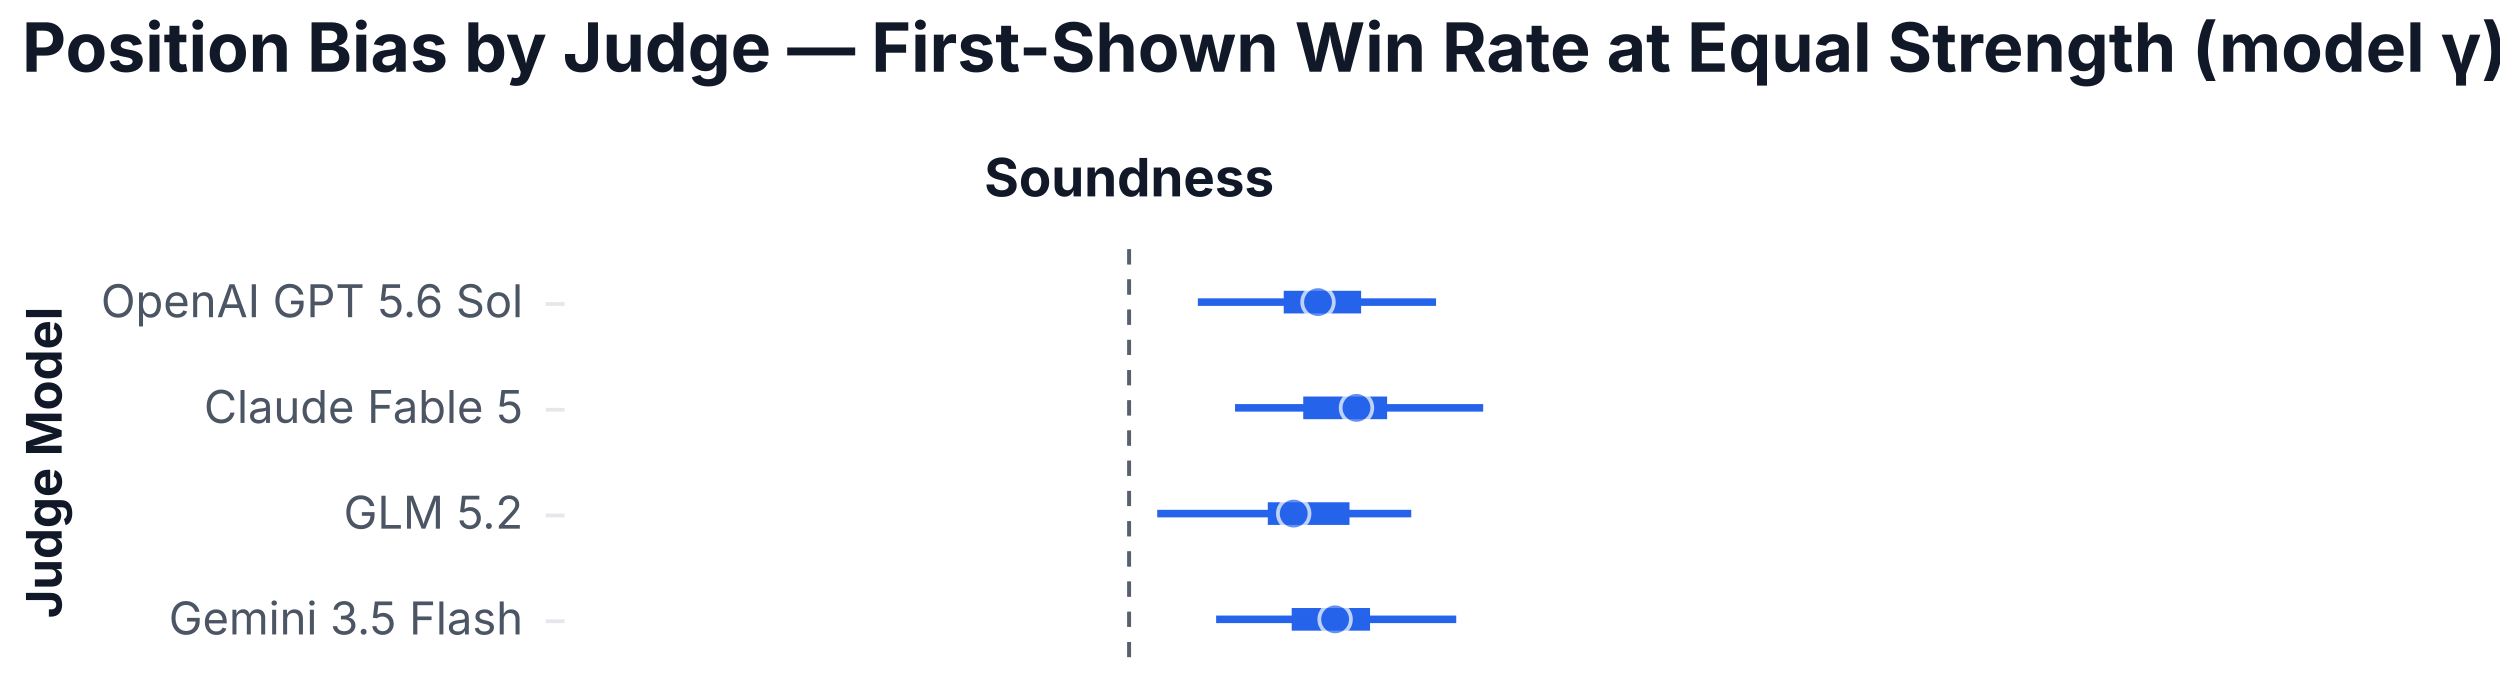
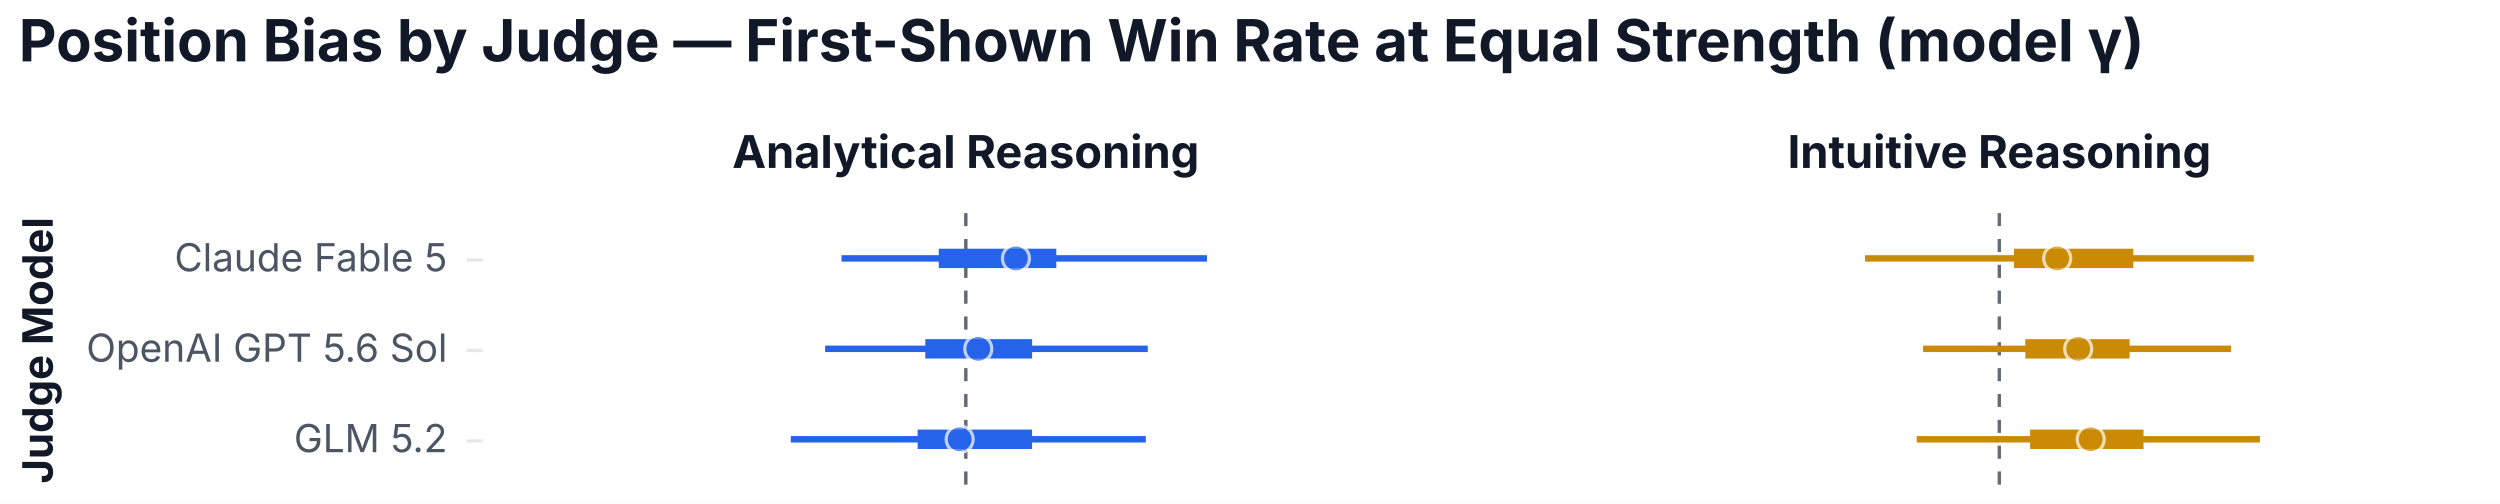
- <svg xmlns="http://www.w3.org/2000/svg" version="1.1" class="marks" width="662" height="184" viewBox="0 0 662 184">
-   <rect width="662" height="184" fill="white" />
+ <svg xmlns="http://www.w3.org/2000/svg" version="1.1" class="marks" width="774" height="156" viewBox="0 0 774 156">
+   <rect width="774" height="156" fill="white" />
  <g fill="none" stroke-miterlimit="10" transform="translate(149,66)">
    <g class="mark-group role-frame root" role="graphics-object" aria-roledescription="group mark container">
      <g transform="translate(0,0)">
        <path class="background" aria-hidden="true" d="M0,0h0v0h0Z" />
        <g>
          <g class="mark-group role-row-header row_header" role="graphics-object" aria-roledescription="group mark container">
            <g transform="translate(0,0)">
-               <path class="background" aria-hidden="true" d="M0,0h0v112h0Z" />
+               <path class="background" aria-hidden="true" d="M0,0h0v84h0Z" />
              <g>
-                 <g class="mark-group role-axis" role="graphics-symbol" aria-roledescription="axis" aria-label="Y-axis titled 'Judge Model' for a discrete scale with 4 values: OpenAI GPT 5.6 Sol, Claude Fable 5, GLM 5.2, Gemini 3.5 Flash">
+                 <g class="mark-group role-axis" role="graphics-symbol" aria-roledescription="axis" aria-label="Y-axis titled 'Judge Model' for a discrete scale with 3 values: Claude Fable 5, OpenAI GPT 5.6 Sol, GLM 5.2">
                  <g transform="translate(0.5,0.5)">
                    <path class="background" aria-hidden="true" d="M0,0h0v0h0Z" pointer-events="none" />
                    <g>
                      <g class="mark-rule role-axis-tick" pointer-events="none">
                        <line transform="translate(0,14)" x2="-5" y2="0" stroke="#e5e7eb" stroke-width="1" opacity="1" />
                        <line transform="translate(0,42)" x2="-5" y2="0" stroke="#e5e7eb" stroke-width="1" opacity="1" />
                        <line transform="translate(0,70)" x2="-5" y2="0" stroke="#e5e7eb" stroke-width="1" opacity="1" />
-                         <line transform="translate(0,98)" x2="-5" y2="0" stroke="#e5e7eb" stroke-width="1" opacity="1" />
                      </g>
                      <g class="mark-text role-axis-label" pointer-events="none">
-                         <text text-anchor="end" transform="translate(-11,17.5)" font-family="Inter, system-ui, sans-serif" font-size="12px" fill="#4b5563" opacity="1">OpenAI GPT 5.6 Sol</text>
-                         <text text-anchor="end" transform="translate(-11,45.5)" font-family="Inter, system-ui, sans-serif" font-size="12px" fill="#4b5563" opacity="1">Claude Fable 5</text>
+                         <text text-anchor="end" transform="translate(-11,17.5)" font-family="Inter, system-ui, sans-serif" font-size="12px" fill="#4b5563" opacity="1">Claude Fable 5</text>
+                         <text text-anchor="end" transform="translate(-11,45.5)" font-family="Inter, system-ui, sans-serif" font-size="12px" fill="#4b5563" opacity="1">OpenAI GPT 5.6 Sol</text>
                        <text text-anchor="end" transform="translate(-11,73.5)" font-family="Inter, system-ui, sans-serif" font-size="12px" fill="#4b5563" opacity="1">GLM 5.2</text>
-                         <text text-anchor="end" transform="translate(-11,101.5)" font-family="Inter, system-ui, sans-serif" font-size="12px" fill="#4b5563" opacity="1">Gemini 3.5 Flash</text>
                      </g>
                      <g class="mark-text role-axis-title" pointer-events="none">
-                         <text text-anchor="middle" transform="translate(-130.1719,56) rotate(-90) translate(0,-3)" font-family="Inter, system-ui, sans-serif" font-size="13px" font-weight="bold" fill="#111827" opacity="1">Judge Model</text>
+                         <text text-anchor="middle" transform="translate(-130.1719,42) rotate(-90) translate(0,-3)" font-family="Inter, system-ui, sans-serif" font-size="13px" font-weight="bold" fill="#111827" opacity="1">Judge Model</text>
                      </g>
                    </g>
                    <path class="foreground" aria-hidden="true" d="" pointer-events="none" display="none" />
                  </g>
                </g>
              </g>
              <path class="foreground" aria-hidden="true" d="" display="none" />
            </g>
          </g>
          <g class="mark-group role-column-header column_header" role="graphics-object" aria-roledescription="group mark container">
            <g transform="translate(0,-1)">
              <path class="background" aria-hidden="true" d="M0,0h300v0h-300Z" />
              <g>
                <g class="mark-group role-title">
                  <g transform="translate(150,-24)">
                    <path class="background" aria-hidden="true" d="M0,0h0v0h0Z" pointer-events="none" />
                    <g>
-                       <g class="mark-text role-title-text" role="graphics-symbol" aria-roledescription="title" aria-label="Title text 'Soundness'" pointer-events="none">
-                         <text text-anchor="middle" transform="translate(0,11)" font-family="Inter, system-ui, sans-serif" font-size="14px" font-weight="bold" fill="#111827" opacity="1">Soundness</text>
+                       <g class="mark-text role-title-text" role="graphics-symbol" aria-roledescription="title" aria-label="Title text 'Analytical Reasoning'" pointer-events="none">
+                         <text text-anchor="middle" transform="translate(0,11)" font-family="Inter, system-ui, sans-serif" font-size="14px" font-weight="bold" fill="#111827" opacity="1">Analytical Reasoning</text>
+                       </g>
+                     </g>
+                     <path class="foreground" aria-hidden="true" d="" pointer-events="none" display="none" />
+                   </g>
+                 </g>
+               </g>
+               <path class="foreground" aria-hidden="true" d="" display="none" />
+             </g>
+             <g transform="translate(320,-1)">
+               <path class="background" aria-hidden="true" d="M0,0h300v0h-300Z" />
+               <g>
+                 <g class="mark-group role-title">
+                   <g transform="translate(150,-24)">
+                     <path class="background" aria-hidden="true" d="M0,0h0v0h0Z" pointer-events="none" />
+                     <g>
+                       <g class="mark-text role-title-text" role="graphics-symbol" aria-roledescription="title" aria-label="Title text 'Intuitive Reasoning'" pointer-events="none">
+                         <text text-anchor="middle" transform="translate(0,11)" font-family="Inter, system-ui, sans-serif" font-size="14px" font-weight="bold" fill="#111827" opacity="1">Intuitive Reasoning</text>
                      </g>
                    </g>
                    <path class="foreground" aria-hidden="true" d="" pointer-events="none" display="none" />
                  </g>
                </g>
              </g>
              <path class="foreground" aria-hidden="true" d="" display="none" />
            </g>
          </g>
          <g class="mark-group role-scope cell" role="graphics-object" aria-roledescription="group mark container">
            <g transform="translate(0,0)">
-               <path class="background" aria-hidden="true" d="M0,0h300v112h-300Z" />
+               <path class="background" aria-hidden="true" d="M0,0h300v84h-300Z" />
              <g>
                <g class="mark-rule role-mark child_layer_0_marks" role="graphics-symbol" aria-roledescription="rule mark container">
-                   <line transform="translate(150,0)" x2="0" y2="112" stroke="#4b5563" stroke-width="1" stroke-dasharray="4,4" opacity="0.5" />
-                   <line transform="translate(150,0)" x2="0" y2="112" stroke="#4b5563" stroke-width="1" stroke-dasharray="4,4" opacity="0.5" />
-                   <line transform="translate(150,0)" x2="0" y2="112" stroke="#4b5563" stroke-width="1" stroke-dasharray="4,4" opacity="0.5" />
-                   <line transform="translate(150,0)" x2="0" y2="112" stroke="#4b5563" stroke-width="1" stroke-dasharray="4,4" opacity="0.5" />
+                   <line transform="translate(150,0)" x2="0" y2="84" stroke="#4b5563" stroke-width="1" stroke-dasharray="4,4" opacity="0.5" />
+                   <line transform="translate(150,0)" x2="0" y2="84" stroke="#4b5563" stroke-width="1" stroke-dasharray="4,4" opacity="0.5" />
+                   <line transform="translate(150,0)" x2="0" y2="84" stroke="#4b5563" stroke-width="1" stroke-dasharray="4,4" opacity="0.5" />
                </g>
                <g class="mark-rule role-mark child_layer_1_marks" role="graphics-object" aria-roledescription="rule mark container">
-                   <line aria-label="First-Shown Win Rate at Equal Strength: 59.3462742484; Judge Model: Claude Fable 5; hi95: 81.2483875276; criterion_label: Soundness" role="graphics-symbol" aria-roledescription="rule mark" transform="translate(178.0388,42)" x2="65.706" y2="0" stroke="#2563eb" stroke-width="2" />
-                   <line aria-label="First-Shown Win Rate at Equal Strength: 57.6777730362; Judge Model: Gemini 3.5 Flash; hi95: 78.870883964; criterion_label: Soundness" role="graphics-symbol" aria-roledescription="rule mark" transform="translate(173.0333,98)" x2="63.579" y2="0" stroke="#2563eb" stroke-width="2" />
-                   <line aria-label="First-Shown Win Rate at Equal Strength: 52.4765260697; Judge Model: GLM 5.2; hi95: 74.8995227204; criterion_label: Soundness" role="graphics-symbol" aria-roledescription="rule mark" transform="translate(157.4296,70)" x2="67.269" y2="0" stroke="#2563eb" stroke-width="2" />
-                   <line aria-label="First-Shown Win Rate at Equal Strength: 56.064089533; Judge Model: OpenAI GPT 5.6 Sol; hi95: 77.0890213516; criterion_label: Soundness" role="graphics-symbol" aria-roledescription="rule mark" transform="translate(168.1923,14)" x2="63.075" y2="0" stroke="#2563eb" stroke-width="2" />
+                   <line aria-label="First-Shown Win Rate at Equal Strength: 37.1781421232; Judge Model: Claude Fable 5; hi95: 74.8939741388; criterion_label: Analytical Reasoning" role="graphics-symbol" aria-roledescription="rule mark" transform="translate(111.5344,14)" x2="113.147" y2="0" stroke="#2563eb" stroke-width="2" />
+                   <line aria-label="First-Shown Win Rate at Equal Strength: 31.9435359723; Judge Model: GLM 5.2; hi95: 68.5828249337; criterion_label: Analytical Reasoning" role="graphics-symbol" aria-roledescription="rule mark" transform="translate(95.83061,70)" x2="109.918" y2="0" stroke="#2563eb" stroke-width="2" />
+                   <line aria-label="First-Shown Win Rate at Equal Strength: 35.4844976747; Judge Model: OpenAI GPT 5.6 Sol; hi95: 68.7849529872; criterion_label: Analytical Reasoning" role="graphics-symbol" aria-roledescription="rule mark" transform="translate(106.4535,42)" x2="99.901" y2="0" stroke="#2563eb" stroke-width="2" />
                </g>
                <g class="mark-rule role-mark child_layer_2_marks" role="graphics-object" aria-roledescription="rule mark container">
-                   <line aria-label="lo50: 65.3659044026; Judge Model: Claude Fable 5; hi50: 72.7698639362; criterion_label: Soundness" role="graphics-symbol" aria-roledescription="rule mark" transform="translate(196.0977,42)" x2="22.212" y2="0" stroke="#2563eb" stroke-width="6" />
-                   <line aria-label="lo50: 64.3469808912; Judge Model: Gemini 3.5 Flash; hi50: 71.2631117459; criterion_label: Soundness" role="graphics-symbol" aria-roledescription="rule mark" transform="translate(193.0409,98)" x2="20.748" y2="0" stroke="#2563eb" stroke-width="6" />
-                   <line aria-label="lo50: 62.2363098309; Judge Model: GLM 5.2; hi50: 69.4485255657; criterion_label: Soundness" role="graphics-symbol" aria-roledescription="rule mark" transform="translate(186.7089,70)" x2="21.637" y2="0" stroke="#2563eb" stroke-width="6" />
-                   <line aria-label="lo50: 63.6429924785; Judge Model: OpenAI GPT 5.6 Sol; hi50: 70.4750615719; criterion_label: Soundness" role="graphics-symbol" aria-roledescription="rule mark" transform="translate(190.929,14)" x2="20.496" y2="0" stroke="#2563eb" stroke-width="6" />
+                   <line aria-label="lo50: 47.2119376173; Judge Model: Claude Fable 5; hi50: 59.344155832; criterion_label: Analytical Reasoning" role="graphics-symbol" aria-roledescription="rule mark" transform="translate(141.6358,14)" x2="36.397" y2="0" stroke="#2563eb" stroke-width="6" />
+                   <line aria-label="lo50: 45.032667208; Judge Model: GLM 5.2; hi50: 56.8420240296; criterion_label: Analytical Reasoning" role="graphics-symbol" aria-roledescription="rule mark" transform="translate(135.098,70)" x2="35.428" y2="0" stroke="#2563eb" stroke-width="6" />
+                   <line aria-label="lo50: 45.8249815696; Judge Model: OpenAI GPT 5.6 Sol; hi50: 56.848449031; criterion_label: Analytical Reasoning" role="graphics-symbol" aria-roledescription="rule mark" transform="translate(137.4749,42)" x2="33.07" y2="0" stroke="#2563eb" stroke-width="6" />
                </g>
                <g class="mark-symbol role-mark child_layer_3_marks" role="graphics-object" aria-roledescription="symbol mark container">
-                   <path aria-label="bias_pct: 70.0637296761; Judge Model: Claude Fable 5; criterion_label: Soundness" role="graphics-symbol" aria-roledescription="point" transform="translate(210.1912,42)" d="M4.183,0A4.183,4.183,0,1,1,-4.183,0A4.183,4.183,0,1,1,4.183,0" fill="#2563eb" stroke="white" stroke-width="1" opacity="0.7" />
-                   <path aria-label="bias_pct: 68.1792760716; Judge Model: Gemini 3.5 Flash; criterion_label: Soundness" role="graphics-symbol" aria-roledescription="point" transform="translate(204.5378,98)" d="M4.183,0A4.183,4.183,0,1,1,-4.183,0A4.183,4.183,0,1,1,4.183,0" fill="#2563eb" stroke="white" stroke-width="1" opacity="0.7" />
-                   <path aria-label="bias_pct: 64.5255874673; Judge Model: GLM 5.2; criterion_label: Soundness" role="graphics-symbol" aria-roledescription="point" transform="translate(193.5768,70)" d="M4.183,0A4.183,4.183,0,1,1,-4.183,0A4.183,4.183,0,1,1,4.183,0" fill="#2563eb" stroke="white" stroke-width="1" opacity="0.7" />
-                   <path aria-label="bias_pct: 66.6705655056; Judge Model: OpenAI GPT 5.6 Sol; criterion_label: Soundness" role="graphics-symbol" aria-roledescription="point" transform="translate(200.0117,14)" d="M4.183,0A4.183,4.183,0,1,1,-4.183,0A4.183,4.183,0,1,1,4.183,0" fill="#2563eb" stroke="white" stroke-width="1" opacity="0.7" />
+                   <path aria-label="bias_pct: 55.1775790536; Judge Model: Claude Fable 5; criterion_label: Analytical Reasoning" role="graphics-symbol" aria-roledescription="point" transform="translate(165.5327,14)" d="M4.183,0A4.183,4.183,0,1,1,-4.183,0A4.183,4.183,0,1,1,4.183,0" fill="#2563eb" stroke="white" stroke-width="1" opacity="0.7" />
+                   <path aria-label="bias_pct: 49.3701241076; Judge Model: GLM 5.2; criterion_label: Analytical Reasoning" role="graphics-symbol" aria-roledescription="point" transform="translate(148.1104,70)" d="M4.183,0A4.183,4.183,0,1,1,-4.183,0A4.183,4.183,0,1,1,4.183,0" fill="#2563eb" stroke="white" stroke-width="1" opacity="0.7" />
+                   <path aria-label="bias_pct: 51.291014877; Judge Model: OpenAI GPT 5.6 Sol; criterion_label: Analytical Reasoning" role="graphics-symbol" aria-roledescription="point" transform="translate(153.873,42)" d="M4.183,0A4.183,4.183,0,1,1,-4.183,0A4.183,4.183,0,1,1,4.183,0" fill="#2563eb" stroke="white" stroke-width="1" opacity="0.7" />
+                 </g>
+               </g>
+               <path class="foreground" aria-hidden="true" d="" display="none" />
+             </g>
+             <g transform="translate(320,0)">
+               <path class="background" aria-hidden="true" d="M0,0h300v84h-300Z" />
+               <g>
+                 <g class="mark-rule role-mark child_layer_0_marks" role="graphics-symbol" aria-roledescription="rule mark container">
+                   <line transform="translate(150,0)" x2="0" y2="84" stroke="#4b5563" stroke-width="1" stroke-dasharray="4,4" opacity="0.5" />
+                   <line transform="translate(150,0)" x2="0" y2="84" stroke="#4b5563" stroke-width="1" stroke-dasharray="4,4" opacity="0.5" />
+                   <line transform="translate(150,0)" x2="0" y2="84" stroke="#4b5563" stroke-width="1" stroke-dasharray="4,4" opacity="0.5" />
+                 </g>
+                 <g class="mark-rule role-mark child_layer_1_marks" role="graphics-object" aria-roledescription="rule mark container">
+                   <line aria-label="First-Shown Win Rate at Equal Strength: 36.1424006669; Judge Model: Claude Fable 5; hi95: 76.261467278; criterion_label: Intuitive Reasoning" role="graphics-symbol" aria-roledescription="rule mark" transform="translate(108.4272,14)" x2="120.357" y2="0" stroke="#ca8a04" stroke-width="2" />
+                   <line aria-label="First-Shown Win Rate at Equal Strength: 41.4682622679; Judge Model: GLM 5.2; hi95: 76.89025503; criterion_label: Intuitive Reasoning" role="graphics-symbol" aria-roledescription="rule mark" transform="translate(124.4048,70)" x2="106.266" y2="0" stroke="#ca8a04" stroke-width="2" />
+                   <line aria-label="First-Shown Win Rate at Equal Strength: 42.1288344223; Judge Model: OpenAI GPT 5.6 Sol; hi95: 73.9096590224; criterion_label: Intuitive Reasoning" role="graphics-symbol" aria-roledescription="rule mark" transform="translate(126.3865,42)" x2="95.342" y2="0" stroke="#ca8a04" stroke-width="2" />
+                 </g>
+                 <g class="mark-rule role-mark child_layer_2_marks" role="graphics-object" aria-roledescription="rule mark container">
+                   <line aria-label="lo50: 51.5042232902; Judge Model: Claude Fable 5; hi50: 63.8254640032; criterion_label: Intuitive Reasoning" role="graphics-symbol" aria-roledescription="rule mark" transform="translate(154.5127,14)" x2="36.964" y2="0" stroke="#ca8a04" stroke-width="6" />
+                   <line aria-label="lo50: 53.1719862135; Judge Model: GLM 5.2; hi50: 64.8791640176; criterion_label: Intuitive Reasoning" role="graphics-symbol" aria-roledescription="rule mark" transform="translate(159.516,70)" x2="35.122" y2="0" stroke="#ca8a04" stroke-width="6" />
+                   <line aria-label="lo50: 52.6820324285; Judge Model: OpenAI GPT 5.6 Sol; hi50: 63.4423919699; criterion_label: Intuitive Reasoning" role="graphics-symbol" aria-roledescription="rule mark" transform="translate(158.0461,42)" x2="32.281" y2="0" stroke="#ca8a04" stroke-width="6" />
+                 </g>
+                 <g class="mark-symbol role-mark child_layer_3_marks" role="graphics-object" aria-roledescription="symbol mark container">
+                   <path aria-label="bias_pct: 55.9669802918; Judge Model: Claude Fable 5; criterion_label: Intuitive Reasoning" role="graphics-symbol" aria-roledescription="point" transform="translate(167.9009,14)" d="M4.183,0A4.183,4.183,0,1,1,-4.183,0A4.183,4.183,0,1,1,4.183,0" fill="#ca8a04" stroke="white" stroke-width="1" opacity="0.7" />
+                   <path aria-label="bias_pct: 59.4295969493; Judge Model: GLM 5.2; criterion_label: Intuitive Reasoning" role="graphics-symbol" aria-roledescription="point" transform="translate(178.2888,70)" d="M4.183,0A4.183,4.183,0,1,1,-4.183,0A4.183,4.183,0,1,1,4.183,0" fill="#ca8a04" stroke="white" stroke-width="1" opacity="0.7" />
+                   <path aria-label="bias_pct: 58.1350246508; Judge Model: OpenAI GPT 5.6 Sol; criterion_label: Intuitive Reasoning" role="graphics-symbol" aria-roledescription="point" transform="translate(174.4051,42)" d="M4.183,0A4.183,4.183,0,1,1,-4.183,0A4.183,4.183,0,1,1,4.183,0" fill="#ca8a04" stroke="white" stroke-width="1" opacity="0.7" />
                </g>
              </g>
              <path class="foreground" aria-hidden="true" d="" display="none" />
            </g>
          </g>
          <g class="mark-group role-title">
            <g transform="translate(-143.1719,-61)">
              <path class="background" aria-hidden="true" d="M0,0h0v0h0Z" pointer-events="none" />
              <g>
                <g class="mark-text role-title-text" role="graphics-symbol" aria-roledescription="title" aria-label="Title text 'Position Bias by Judge — First-Shown Win Rate at Equal Strength (model γ)'" pointer-events="none">
                  <text text-anchor="start" transform="translate(0,14)" font-family="Inter, system-ui, sans-serif" font-size="18px" font-weight="bold" fill="#111827" opacity="1">Position Bias by Judge — First-Shown Win Rate at Equal Strength (model γ)</text>
                </g>
              </g>
              <path class="foreground" aria-hidden="true" d="" pointer-events="none" display="none" />
            </g>
          </g>
        </g>
        <path class="foreground" aria-hidden="true" d="" display="none" />
      </g>
    </g>
  </g>
</svg>
